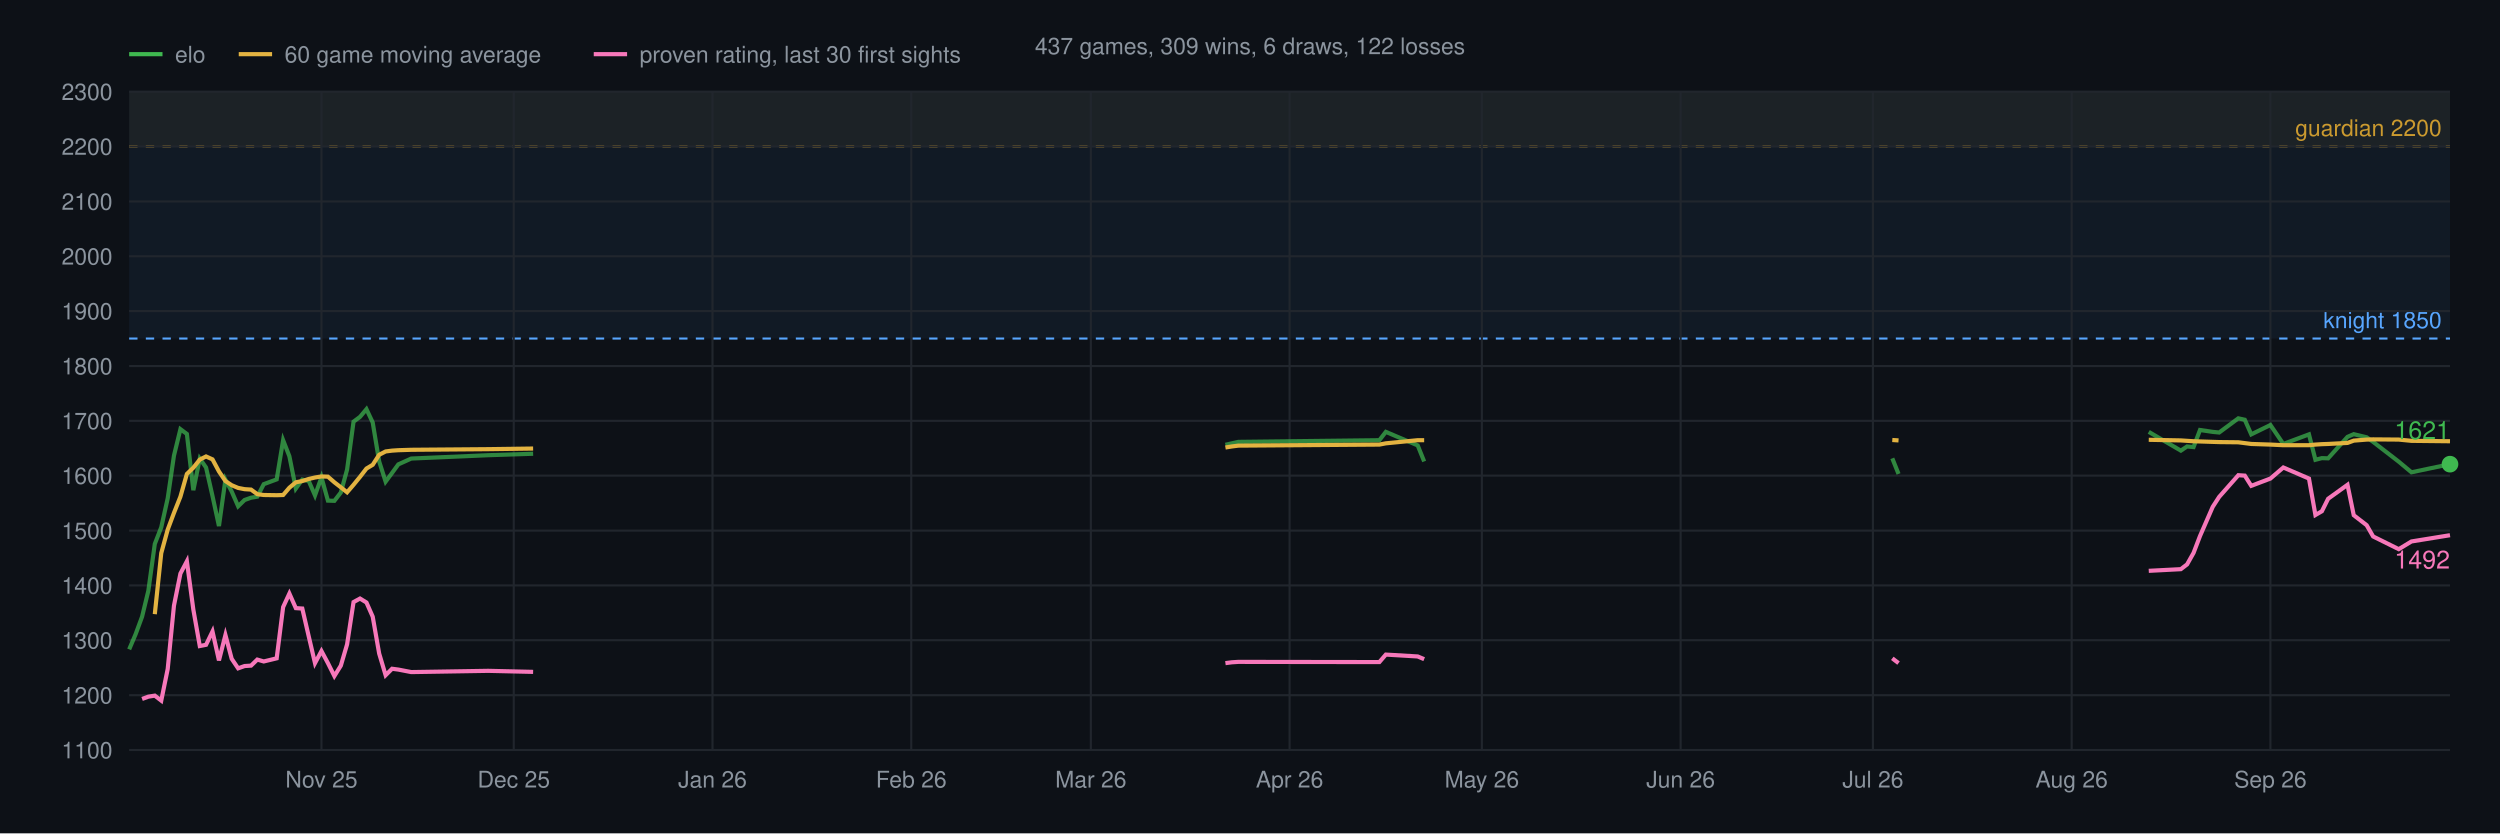
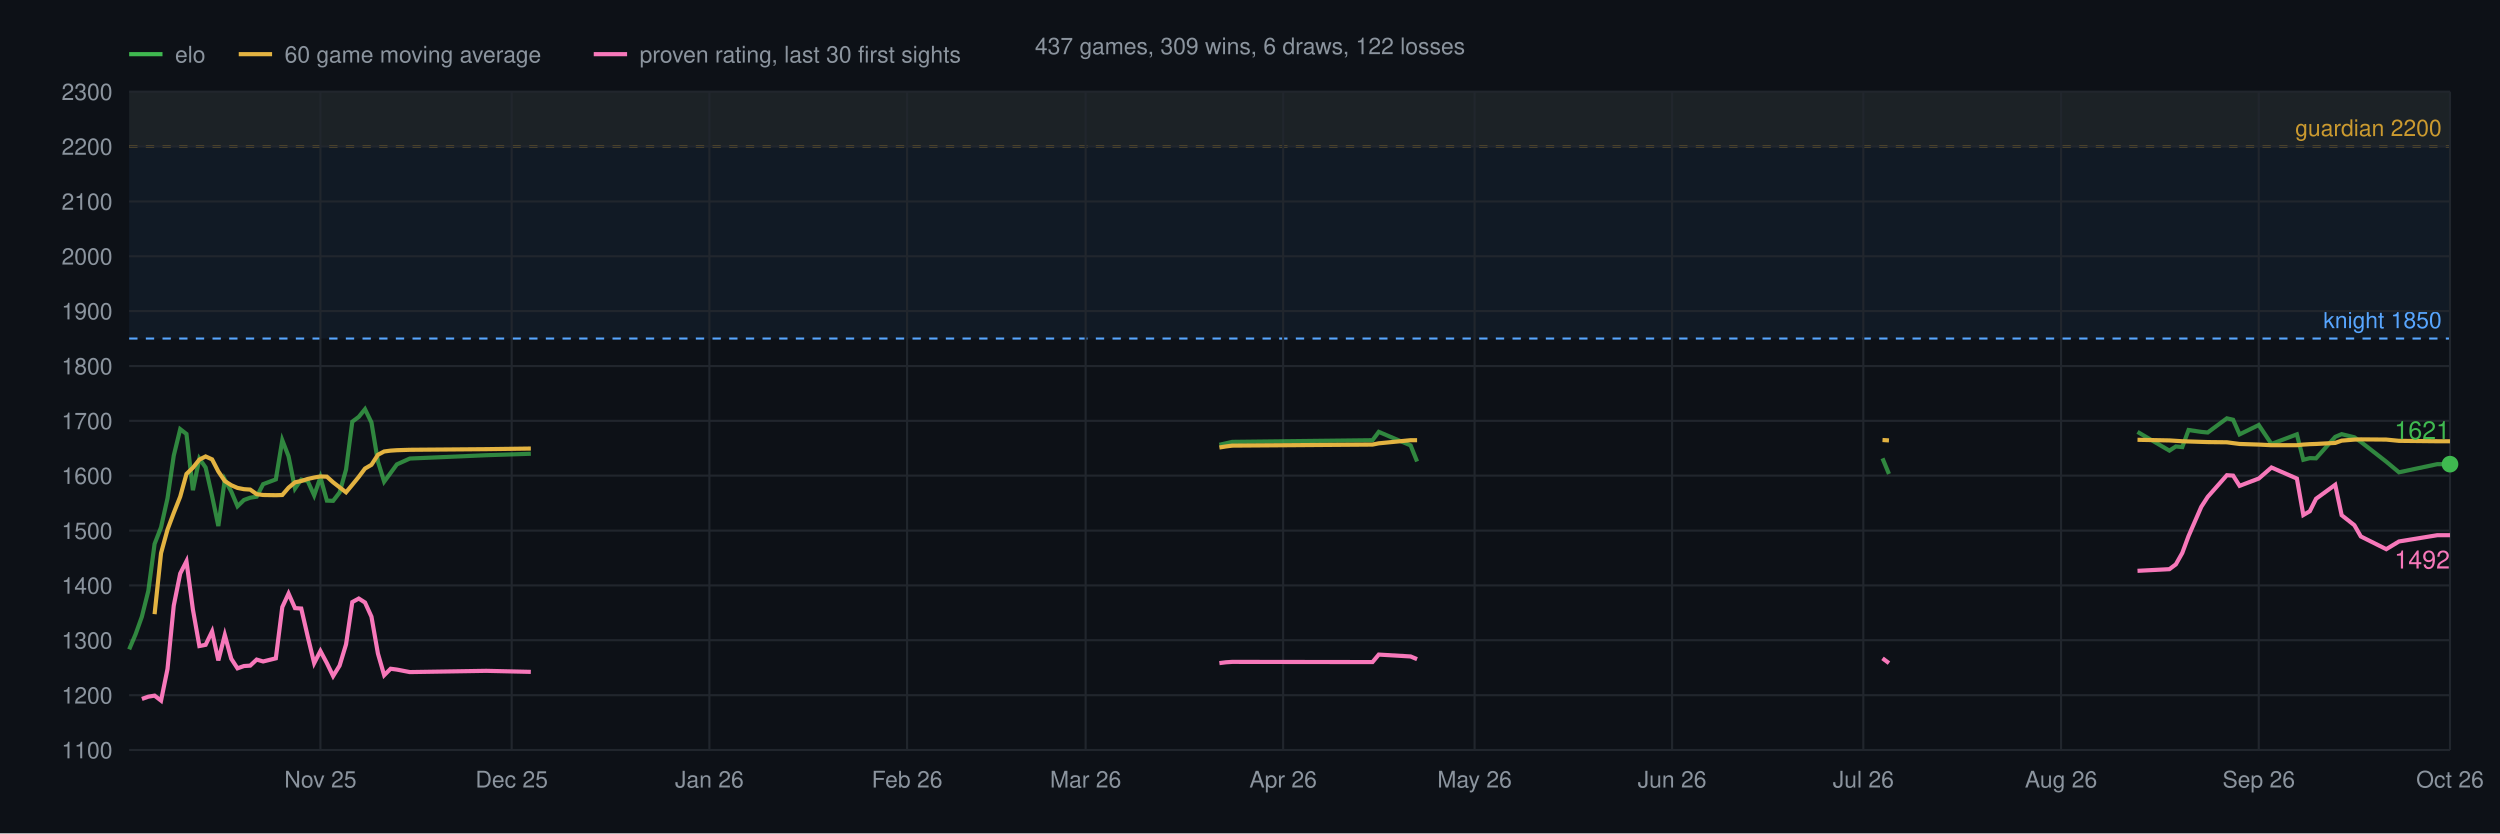
<svg xmlns="http://www.w3.org/2000/svg" viewBox="0 0 1200 400" font-family="Helvetica,sans-serif">
  <rect width="1200" height="400" fill="#0d1117" />
  <text x="600" y="26" text-anchor="middle" font-size="11" fill="#8b949e">437 games, 309 wins, 6 draws, 122 losses</text>
  <rect x="62" y="44" width="1114" height="26.3" fill="#d29922" fill-opacity="0.06" />
  <line x1="62" y1="70.3" x2="1176" y2="70.3" stroke="#d29922" stroke-width="1" stroke-dasharray="4 4" />
  <text x="1172" y="65.3" text-anchor="end" font-size="11" fill="#d29922">guardian 2200</text>
  <rect x="62" y="44" width="1114" height="118.5" fill="#58a6ff" fill-opacity="0.06" />
  <line x1="62" y1="162.5" x2="1176" y2="162.5" stroke="#58a6ff" stroke-width="1" stroke-dasharray="4 4" />
  <text x="1172" y="157.5" text-anchor="end" font-size="11" fill="#58a6ff">knight 1850</text>
  <line x1="62" y1="360.0" x2="1176" y2="360.0" stroke="#21262d" stroke-width="1" />
  <text x="54" y="364.0" text-anchor="end" font-size="11" fill="#8b949e">1100</text>
  <line x1="62" y1="333.7" x2="1176" y2="333.7" stroke="#21262d" stroke-width="1" />
  <text x="54" y="337.7" text-anchor="end" font-size="11" fill="#8b949e">1200</text>
  <line x1="62" y1="307.3" x2="1176" y2="307.3" stroke="#21262d" stroke-width="1" />
  <text x="54" y="311.3" text-anchor="end" font-size="11" fill="#8b949e">1300</text>
  <line x1="62" y1="281.0" x2="1176" y2="281.0" stroke="#21262d" stroke-width="1" />
  <text x="54" y="285.0" text-anchor="end" font-size="11" fill="#8b949e">1400</text>
  <line x1="62" y1="254.7" x2="1176" y2="254.7" stroke="#21262d" stroke-width="1" />
  <text x="54" y="258.7" text-anchor="end" font-size="11" fill="#8b949e">1500</text>
  <line x1="62" y1="228.3" x2="1176" y2="228.3" stroke="#21262d" stroke-width="1" />
  <text x="54" y="232.3" text-anchor="end" font-size="11" fill="#8b949e">1600</text>
  <line x1="62" y1="202.0" x2="1176" y2="202.0" stroke="#21262d" stroke-width="1" />
  <text x="54" y="206.0" text-anchor="end" font-size="11" fill="#8b949e">1700</text>
  <line x1="62" y1="175.7" x2="1176" y2="175.7" stroke="#21262d" stroke-width="1" />
  <text x="54" y="179.7" text-anchor="end" font-size="11" fill="#8b949e">1800</text>
  <line x1="62" y1="149.3" x2="1176" y2="149.3" stroke="#21262d" stroke-width="1" />
  <text x="54" y="153.3" text-anchor="end" font-size="11" fill="#8b949e">1900</text>
  <line x1="62" y1="123.0" x2="1176" y2="123.0" stroke="#21262d" stroke-width="1" />
  <text x="54" y="127.0" text-anchor="end" font-size="11" fill="#8b949e">2000</text>
  <line x1="62" y1="96.7" x2="1176" y2="96.7" stroke="#21262d" stroke-width="1" />
  <text x="54" y="100.7" text-anchor="end" font-size="11" fill="#8b949e">2100</text>
  <line x1="62" y1="70.3" x2="1176" y2="70.3" stroke="#21262d" stroke-width="1" />
  <text x="54" y="74.3" text-anchor="end" font-size="11" fill="#8b949e">2200</text>
  <line x1="62" y1="44.0" x2="1176" y2="44.0" stroke="#21262d" stroke-width="1" />
  <text x="54" y="48.0" text-anchor="end" font-size="11" fill="#8b949e">2300</text>
-   <line x1="154.3" y1="44" x2="154.3" y2="360" stroke="#21262d" stroke-width="1" />
-   <text x="154.3" y="378" text-anchor="middle" font-size="11" fill="#8b949e">Nov 25</text>
-   <line x1="246.6" y1="44" x2="246.6" y2="360" stroke="#21262d" stroke-width="1" />
-   <text x="246.6" y="378" text-anchor="middle" font-size="11" fill="#8b949e">Dec 25</text>
-   <line x1="342.0" y1="44" x2="342.0" y2="360" stroke="#21262d" stroke-width="1" />
-   <text x="342.0" y="378" text-anchor="middle" font-size="11" fill="#8b949e">Jan 26</text>
-   <line x1="437.4" y1="44" x2="437.4" y2="360" stroke="#21262d" stroke-width="1" />
-   <text x="437.4" y="378" text-anchor="middle" font-size="11" fill="#8b949e">Feb 26</text>
-   <line x1="523.6" y1="44" x2="523.6" y2="360" stroke="#21262d" stroke-width="1" />
-   <text x="523.6" y="378" text-anchor="middle" font-size="11" fill="#8b949e">Mar 26</text>
-   <line x1="619.0" y1="44" x2="619.0" y2="360" stroke="#21262d" stroke-width="1" />
-   <text x="619.0" y="378" text-anchor="middle" font-size="11" fill="#8b949e">Apr 26</text>
-   <line x1="711.3" y1="44" x2="711.3" y2="360" stroke="#21262d" stroke-width="1" />
-   <text x="711.3" y="378" text-anchor="middle" font-size="11" fill="#8b949e">May 26</text>
-   <line x1="806.7" y1="44" x2="806.7" y2="360" stroke="#21262d" stroke-width="1" />
-   <text x="806.7" y="378" text-anchor="middle" font-size="11" fill="#8b949e">Jun 26</text>
-   <line x1="899.0" y1="44" x2="899.0" y2="360" stroke="#21262d" stroke-width="1" />
-   <text x="899.0" y="378" text-anchor="middle" font-size="11" fill="#8b949e">Jul 26</text>
-   <line x1="994.4" y1="44" x2="994.4" y2="360" stroke="#21262d" stroke-width="1" />
-   <text x="994.4" y="378" text-anchor="middle" font-size="11" fill="#8b949e">Aug 26</text>
-   <line x1="1089.8" y1="44" x2="1089.8" y2="360" stroke="#21262d" stroke-width="1" />
-   <text x="1089.8" y="378" text-anchor="middle" font-size="11" fill="#8b949e">Sep 26</text>
-   <polyline points="62.0,311.7 65.1,304.4 68.2,296.0 71.2,283.6 74.3,261.1 77.4,253.1 80.5,239.2 83.5,218.7 86.6,206.0 89.7,208.3 92.8,235.3 95.9,220.1 98.9,224.4 102.0,238.1 105.1,252.5 108.2,230.2 111.2,235.9 114.3,243.0 117.4,240.0 120.5,238.9 123.5,238.4 126.6,232.4 132.8,230.1 135.9,211.3 138.9,219.0 142.0,234.5 145.1,230.2 148.2,230.9 151.2,237.8 154.3,229.1 157.4,240.3 160.5,240.4 163.6,236.4 166.6,225.4 169.7,202.4 172.8,200.1 175.9,196.4 178.9,202.8 182.0,221.5 185.1,231.2 188.2,227.0 191.2,222.9 197.4,220.1 234.3,218.5 255.9,217.8" fill="none" stroke="#3fb950" stroke-width="2" stroke-opacity="0.7" />
-   <polyline points="588.2,213.5 591.3,212.8 594.4,212.1 662.1,211.3 665.2,207.3 680.5,213.8 683.6,221.5" fill="none" stroke="#3fb950" stroke-width="2" stroke-opacity="0.7" />
-   <polyline points="908.3,220.0 911.3,227.5" fill="none" stroke="#3fb950" stroke-width="2" stroke-opacity="0.7" />
-   <polyline points="1031.4,207.3 1046.8,216.3 1049.8,214.3 1052.9,214.6 1056.0,206.4 1062.1,207.3 1065.2,207.6 1074.4,200.8 1077.5,201.5 1080.6,208.5 1089.8,204.0 1096.0,213.1 1108.3,208.5 1111.4,220.7 1114.5,219.9 1117.5,220.0 1126.8,209.7 1129.8,208.4 1136.0,209.9 1139.1,212.1 1151.4,221.6 1157.5,226.7 1176.0,222.8" fill="none" stroke="#3fb950" stroke-width="2" stroke-opacity="0.7" />
-   <polyline points="74.3,294.8 77.4,265.5 80.5,254.2 83.5,246.2 86.6,238.4 89.7,227.5 92.8,224.5 95.9,220.6 98.9,219.1 102.0,220.5 105.1,226.3 108.2,230.9 111.2,232.9 114.3,234.2 117.4,234.8 120.5,235.0 123.5,237.2 126.6,237.6 132.8,237.7 135.9,237.6 138.9,234.1 142.0,231.5 145.1,230.9 148.2,229.9 151.2,229.2 154.3,228.7 157.4,228.8 160.5,231.5 163.6,233.9 166.6,236.3 169.7,232.7 172.8,228.9 175.9,224.9 178.9,223.1 182.0,218.3 185.1,216.7 188.2,216.3 191.2,216.1 197.4,215.9 234.3,215.6 255.9,215.3" fill="none" stroke="#e3b341" stroke-width="2" stroke-opacity="1" />
-   <polyline points="588.2,214.8 591.3,214.3 594.4,213.9 662.1,213.4 665.2,212.8 680.5,211.3 683.6,211.3" fill="none" stroke="#e3b341" stroke-width="2" stroke-opacity="1" />
-   <polyline points="908.3,211.2 911.3,211.4" fill="none" stroke="#e3b341" stroke-width="2" stroke-opacity="1" />
-   <polyline points="1031.4,211.1 1046.8,211.4 1049.8,211.6 1052.9,211.8 1056.0,211.9 1062.1,212.1 1065.2,212.2 1074.4,212.3 1077.5,212.7 1080.6,213.1 1089.8,213.4 1096.0,213.7 1108.3,213.7 1111.4,213.4 1114.5,213.2 1117.5,213.1 1126.8,212.6 1129.8,211.5 1136.0,211.0 1139.1,210.9 1151.4,211.0 1157.5,211.6 1176.0,211.8" fill="none" stroke="#e3b341" stroke-width="2" stroke-opacity="1" />
-   <polyline points="68.2,335.5 71.2,334.4 74.3,333.9 77.4,336.3 80.5,321.1 83.5,290.7 86.6,275.3 89.7,269.4 92.8,292.6 95.9,310.1 98.9,309.5 102.0,303.1 105.1,317.0 108.2,304.8 111.2,316.2 114.3,320.8 117.4,319.7 120.5,319.5 123.5,316.6 126.6,317.5 132.8,316.0 135.9,291.4 138.9,284.9 142.0,291.9 145.1,292.1 148.2,305.5 151.2,318.3 154.3,312.5 157.4,318.3 160.5,324.5 163.6,319.5 166.6,309.3 169.7,289.0 172.8,287.3 175.9,289.2 178.9,296.0 182.0,313.7 185.1,324.1 188.2,321.0 191.2,321.4 197.4,322.6 234.3,322.0 255.9,322.5" fill="none" stroke="#f778ba" stroke-width="2" stroke-opacity="1" />
-   <polyline points="588.2,318.3 591.3,317.9 594.4,317.7 662.1,317.8 665.2,314.2 680.5,315.1 683.6,316.4" fill="none" stroke="#f778ba" stroke-width="2" stroke-opacity="1" />
-   <polyline points="908.3,316.0 911.3,318.3" fill="none" stroke="#f778ba" stroke-width="2" stroke-opacity="1" />
-   <polyline points="1031.4,274.0 1046.8,273.2 1049.8,270.9 1052.9,265.4 1056.0,257.3 1062.1,243.3 1065.2,238.5 1074.4,228.1 1077.5,228.3 1080.6,233.2 1089.8,229.7 1096.0,224.4 1108.3,229.7 1111.4,247.2 1114.5,245.4 1117.5,239.4 1126.8,232.7 1129.8,247.3 1136.0,252.1 1139.1,257.5 1151.4,263.6 1157.5,259.9 1176.0,256.9" fill="none" stroke="#f778ba" stroke-width="2" stroke-opacity="1" />
+   <line x1="153.8" y1="44" x2="153.8" y2="360" stroke="#21262d" stroke-width="1" />
+   <text x="153.8" y="378" text-anchor="middle" font-size="11" fill="#8b949e">Nov 25</text>
+   <line x1="245.6" y1="44" x2="245.6" y2="360" stroke="#21262d" stroke-width="1" />
+   <text x="245.6" y="378" text-anchor="middle" font-size="11" fill="#8b949e">Dec 25</text>
+   <line x1="340.5" y1="44" x2="340.5" y2="360" stroke="#21262d" stroke-width="1" />
+   <text x="340.5" y="378" text-anchor="middle" font-size="11" fill="#8b949e">Jan 26</text>
+   <line x1="435.4" y1="44" x2="435.4" y2="360" stroke="#21262d" stroke-width="1" />
+   <text x="435.4" y="378" text-anchor="middle" font-size="11" fill="#8b949e">Feb 26</text>
+   <line x1="521.1" y1="44" x2="521.1" y2="360" stroke="#21262d" stroke-width="1" />
+   <text x="521.1" y="378" text-anchor="middle" font-size="11" fill="#8b949e">Mar 26</text>
+   <line x1="615.9" y1="44" x2="615.9" y2="360" stroke="#21262d" stroke-width="1" />
+   <text x="615.9" y="378" text-anchor="middle" font-size="11" fill="#8b949e">Apr 26</text>
+   <line x1="707.8" y1="44" x2="707.8" y2="360" stroke="#21262d" stroke-width="1" />
+   <text x="707.8" y="378" text-anchor="middle" font-size="11" fill="#8b949e">May 26</text>
+   <line x1="802.6" y1="44" x2="802.6" y2="360" stroke="#21262d" stroke-width="1" />
+   <text x="802.6" y="378" text-anchor="middle" font-size="11" fill="#8b949e">Jun 26</text>
+   <line x1="894.4" y1="44" x2="894.4" y2="360" stroke="#21262d" stroke-width="1" />
+   <text x="894.4" y="378" text-anchor="middle" font-size="11" fill="#8b949e">Jul 26</text>
+   <line x1="989.3" y1="44" x2="989.3" y2="360" stroke="#21262d" stroke-width="1" />
+   <text x="989.3" y="378" text-anchor="middle" font-size="11" fill="#8b949e">Aug 26</text>
+   <line x1="1084.2" y1="44" x2="1084.2" y2="360" stroke="#21262d" stroke-width="1" />
+   <text x="1084.2" y="378" text-anchor="middle" font-size="11" fill="#8b949e">Sep 26</text>
+   <line x1="1176.0" y1="44" x2="1176.0" y2="360" stroke="#21262d" stroke-width="1" />
+   <text x="1176.0" y="378" text-anchor="middle" font-size="11" fill="#8b949e">Oct 26</text>
+   <polyline points="62.0,311.7 65.1,304.4 68.1,296.0 71.2,283.6 74.2,261.1 77.3,253.1 80.4,239.2 83.4,218.7 86.5,206.0 89.5,208.3 92.6,235.3 95.7,220.1 98.7,224.4 101.8,238.1 104.8,252.5 107.9,230.2 111.0,235.9 114.0,243.0 117.1,240.0 120.1,238.9 123.2,238.4 126.3,232.4 132.4,230.1 135.5,211.3 138.5,219.0 141.6,234.5 144.6,230.2 147.7,230.9 150.8,237.8 153.8,229.1 156.9,240.3 159.9,240.4 163.0,236.4 166.1,225.4 169.1,202.4 172.2,200.1 175.2,196.4 178.3,202.8 181.4,221.5 184.4,231.2 187.5,227.0 190.5,222.9 196.7,220.1 233.4,218.5 254.8,217.8" fill="none" stroke="#3fb950" stroke-width="2" stroke-opacity="0.7" />
+   <polyline points="585.3,213.5 588.4,212.8 591.5,212.1 658.8,211.3 661.8,207.3 677.1,213.8 680.2,221.5" fill="none" stroke="#3fb950" stroke-width="2" stroke-opacity="0.7" />
+   <polyline points="903.6,220.0 906.7,227.5" fill="none" stroke="#3fb950" stroke-width="2" stroke-opacity="0.7" />
+   <polyline points="1026.0,207.3 1041.3,216.3 1044.4,214.3 1047.5,214.6 1050.5,206.4 1056.6,207.3 1059.7,207.6 1068.9,200.8 1071.9,201.5 1075.0,208.5 1084.2,204.0 1090.3,213.1 1102.5,208.5 1105.6,220.7 1108.7,219.9 1111.7,220.0 1120.9,209.7 1124.0,208.4 1130.1,209.9 1133.2,212.1 1145.4,221.6 1151.5,226.7 1169.9,222.8 1176.0,222.8" fill="none" stroke="#3fb950" stroke-width="2" stroke-opacity="0.7" />
+   <polyline points="74.2,294.8 77.3,265.5 80.4,254.2 83.4,246.2 86.5,238.4 89.5,227.5 92.6,224.5 95.7,220.6 98.7,219.1 101.8,220.5 104.8,226.3 107.9,230.9 111.0,232.9 114.0,234.2 117.1,234.8 120.1,235.0 123.2,237.2 126.3,237.6 132.4,237.7 135.5,237.6 138.5,234.1 141.6,231.5 144.6,230.9 147.7,229.9 150.8,229.2 153.8,228.7 156.9,228.8 159.9,231.5 163.0,233.9 166.1,236.3 169.1,232.7 172.2,228.9 175.2,224.9 178.3,223.1 181.4,218.3 184.4,216.7 187.5,216.3 190.5,216.1 196.7,215.9 233.4,215.6 254.8,215.3" fill="none" stroke="#e3b341" stroke-width="2" stroke-opacity="1" />
+   <polyline points="585.3,214.8 588.4,214.3 591.5,213.9 658.8,213.4 661.8,212.8 677.1,211.3 680.2,211.3" fill="none" stroke="#e3b341" stroke-width="2" stroke-opacity="1" />
+   <polyline points="903.6,211.2 906.7,211.4" fill="none" stroke="#e3b341" stroke-width="2" stroke-opacity="1" />
+   <polyline points="1026.0,211.1 1041.3,211.4 1044.4,211.6 1047.5,211.8 1050.5,211.9 1056.6,212.1 1059.7,212.2 1068.9,212.3 1071.9,212.7 1075.0,213.1 1084.2,213.4 1090.3,213.7 1102.5,213.7 1105.6,213.4 1108.7,213.2 1111.7,213.1 1120.9,212.6 1124.0,211.5 1130.1,211.0 1133.2,210.9 1145.4,211.0 1151.5,211.6 1169.9,211.8 1176.0,211.8" fill="none" stroke="#e3b341" stroke-width="2" stroke-opacity="1" />
+   <polyline points="68.1,335.5 71.2,334.4 74.2,333.9 77.3,336.3 80.4,321.1 83.4,290.7 86.5,275.3 89.5,269.4 92.6,292.6 95.7,310.1 98.7,309.5 101.8,303.1 104.8,317.0 107.9,304.8 111.0,316.2 114.0,320.8 117.1,319.7 120.1,319.5 123.2,316.6 126.3,317.5 132.4,316.0 135.5,291.4 138.5,284.9 141.6,291.9 144.6,292.1 147.7,305.5 150.8,318.3 153.8,312.5 156.9,318.3 159.9,324.5 163.0,319.5 166.1,309.3 169.1,289.0 172.2,287.3 175.2,289.2 178.3,296.0 181.4,313.7 184.4,324.1 187.5,321.0 190.5,321.4 196.7,322.6 233.4,322.0 254.8,322.5" fill="none" stroke="#f778ba" stroke-width="2" stroke-opacity="1" />
+   <polyline points="585.3,318.3 588.4,317.9 591.5,317.7 658.8,317.8 661.8,314.2 677.1,315.1 680.2,316.4" fill="none" stroke="#f778ba" stroke-width="2" stroke-opacity="1" />
+   <polyline points="903.6,316.0 906.7,318.3" fill="none" stroke="#f778ba" stroke-width="2" stroke-opacity="1" />
+   <polyline points="1026.0,274.0 1041.3,273.2 1044.4,270.9 1047.5,265.4 1050.5,257.3 1056.6,243.3 1059.7,238.5 1068.9,228.1 1071.9,228.3 1075.0,233.2 1084.2,229.7 1090.3,224.4 1102.5,229.7 1105.6,247.2 1108.7,245.4 1111.7,239.4 1120.9,232.7 1124.0,247.3 1130.1,252.1 1133.2,257.5 1145.4,263.6 1151.5,259.9 1169.9,256.9 1176.0,256.9" fill="none" stroke="#f778ba" stroke-width="2" stroke-opacity="1" />
  <line x1="62" y1="26" x2="78" y2="26" stroke="#3fb950" stroke-width="2" />
  <text x="84" y="30" font-size="11" fill="#8b949e">elo</text>
  <line x1="114.6" y1="26" x2="130.6" y2="26" stroke="#e3b341" stroke-width="2" />
  <text x="136.6" y="30" font-size="11" fill="#8b949e">60 game moving average</text>
  <line x1="285.0" y1="26" x2="301.0" y2="26" stroke="#f778ba" stroke-width="2" />
  <text x="307.0" y="30" font-size="11" fill="#8b949e">proven rating, last 30 first sights</text>
  <text x="1176.0" y="272.9" text-anchor="end" font-size="12" fill="#f778ba">1492</text>
  <circle cx="1176.0" cy="222.8" r="4" fill="#3fb950" />
  <text x="1176.0" y="210.8" text-anchor="end" font-size="12" fill="#3fb950">1621</text>
</svg>
